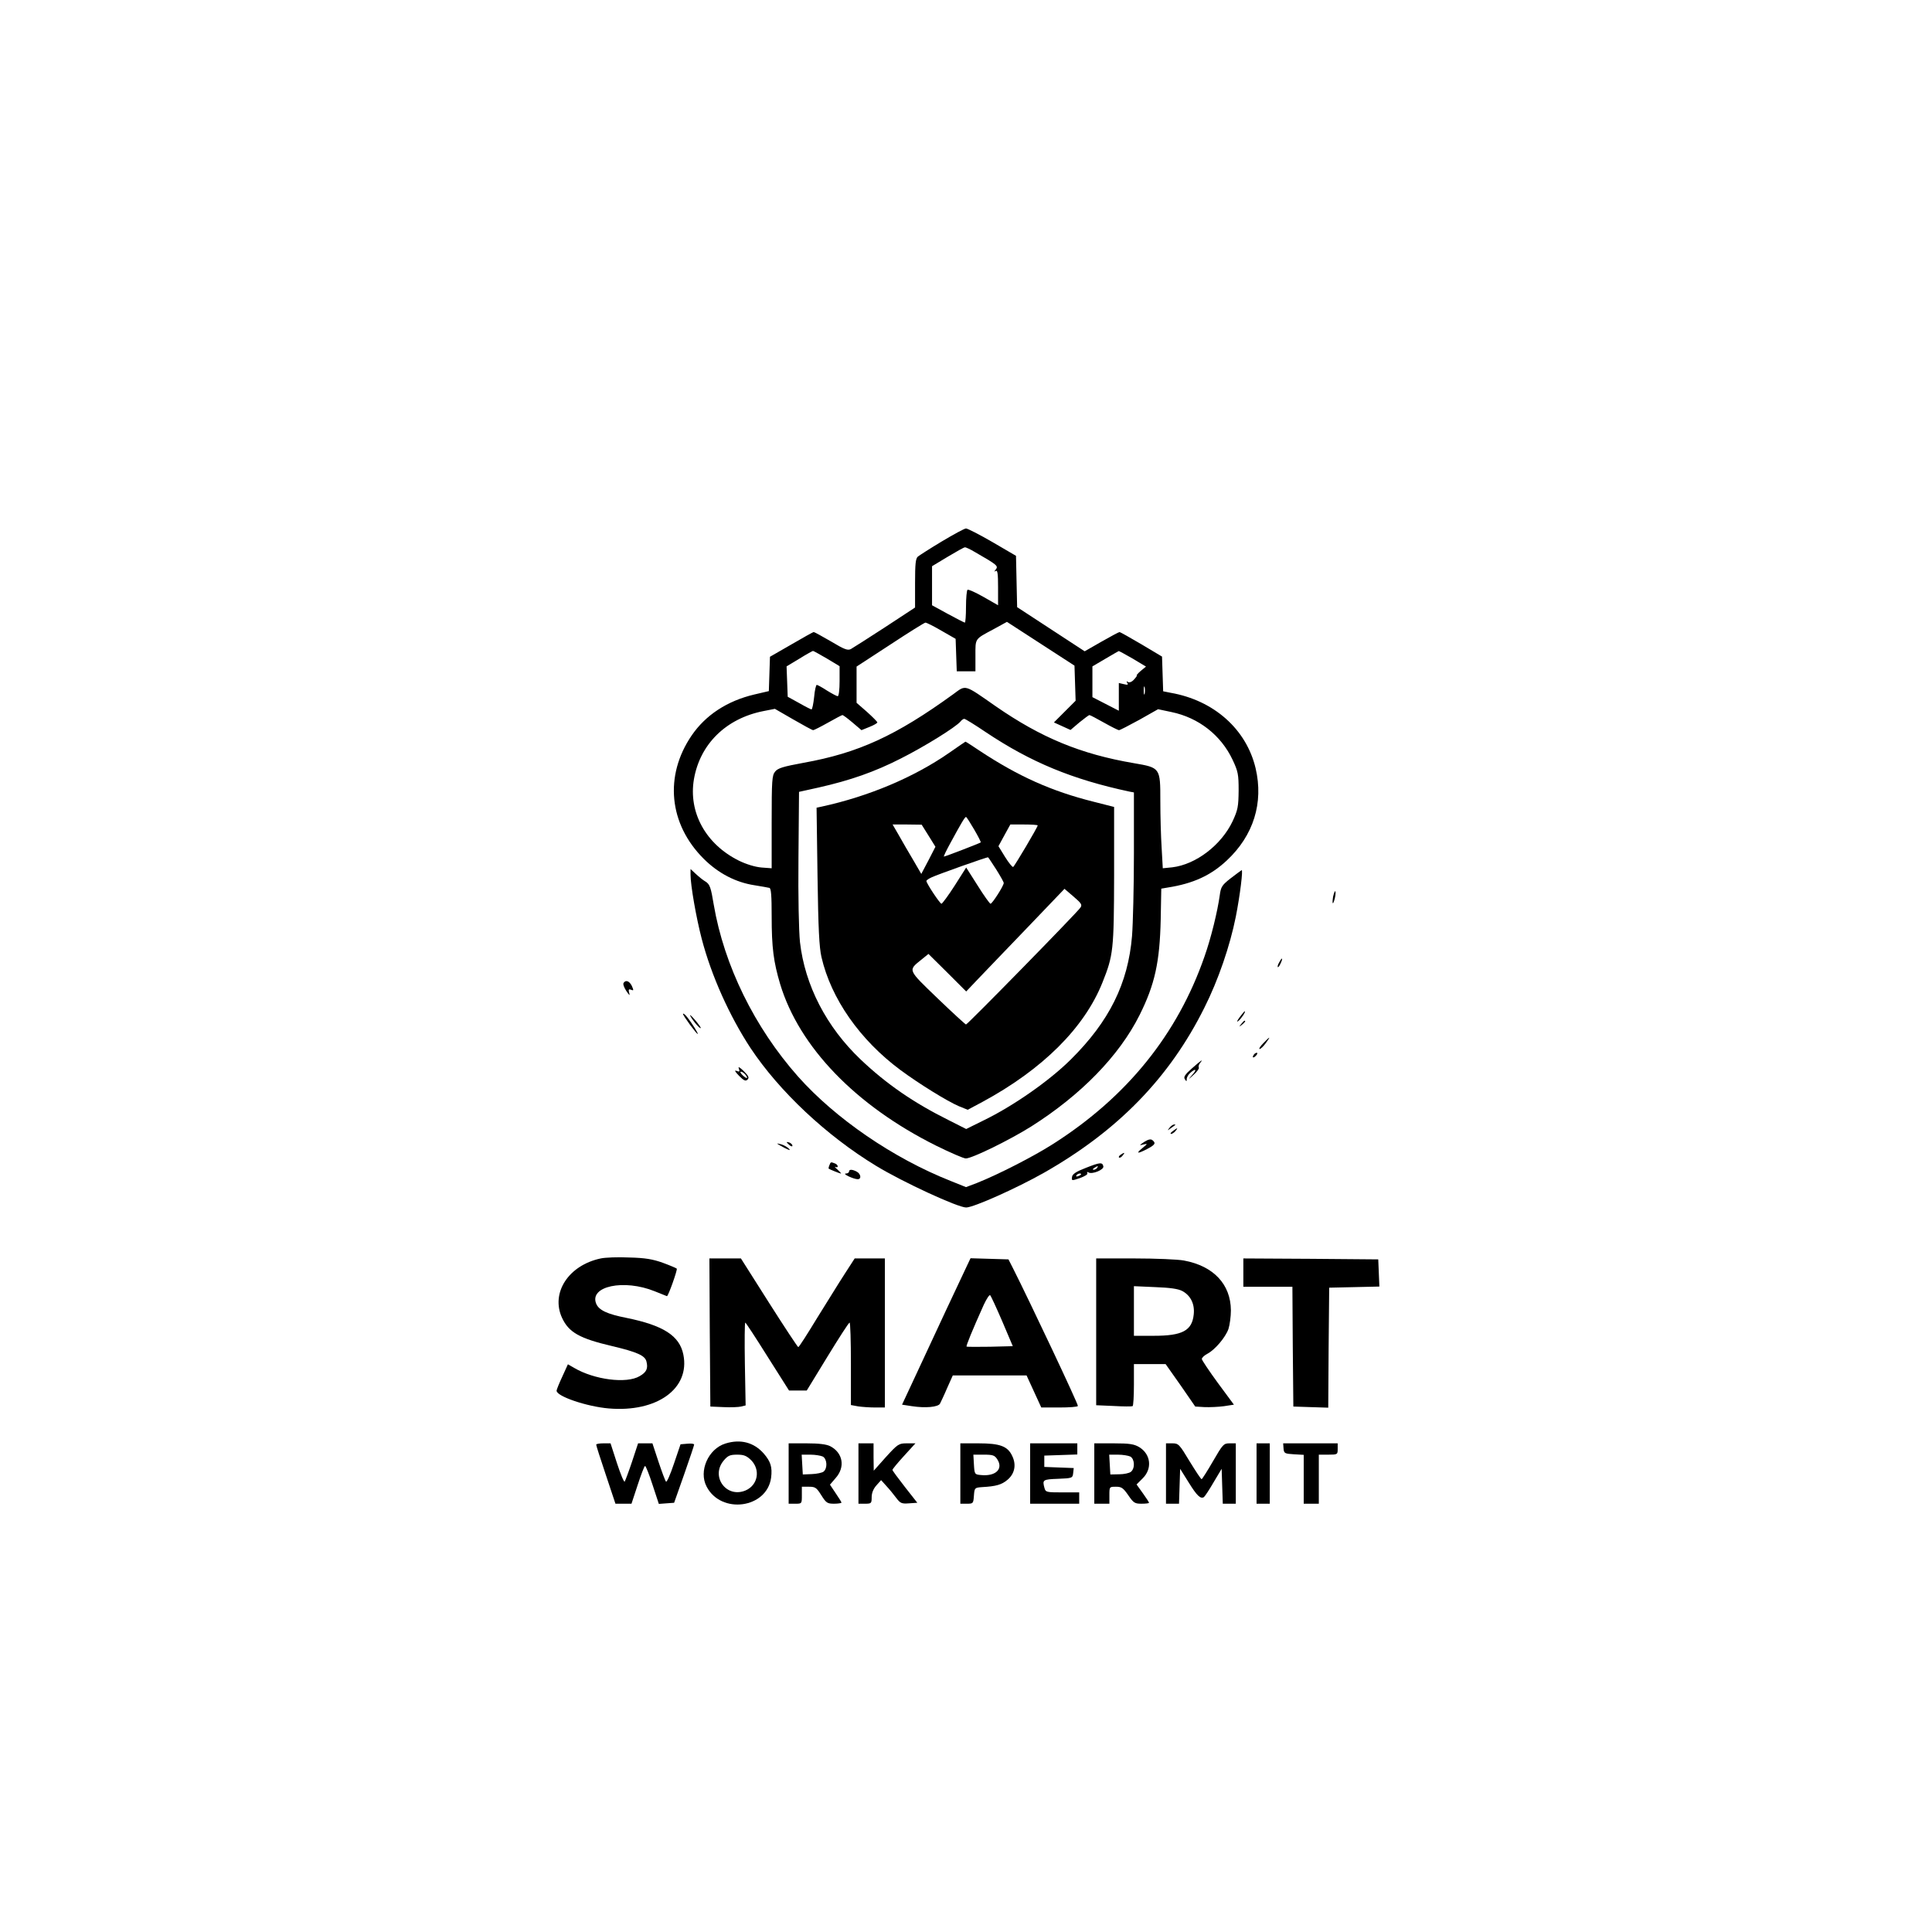
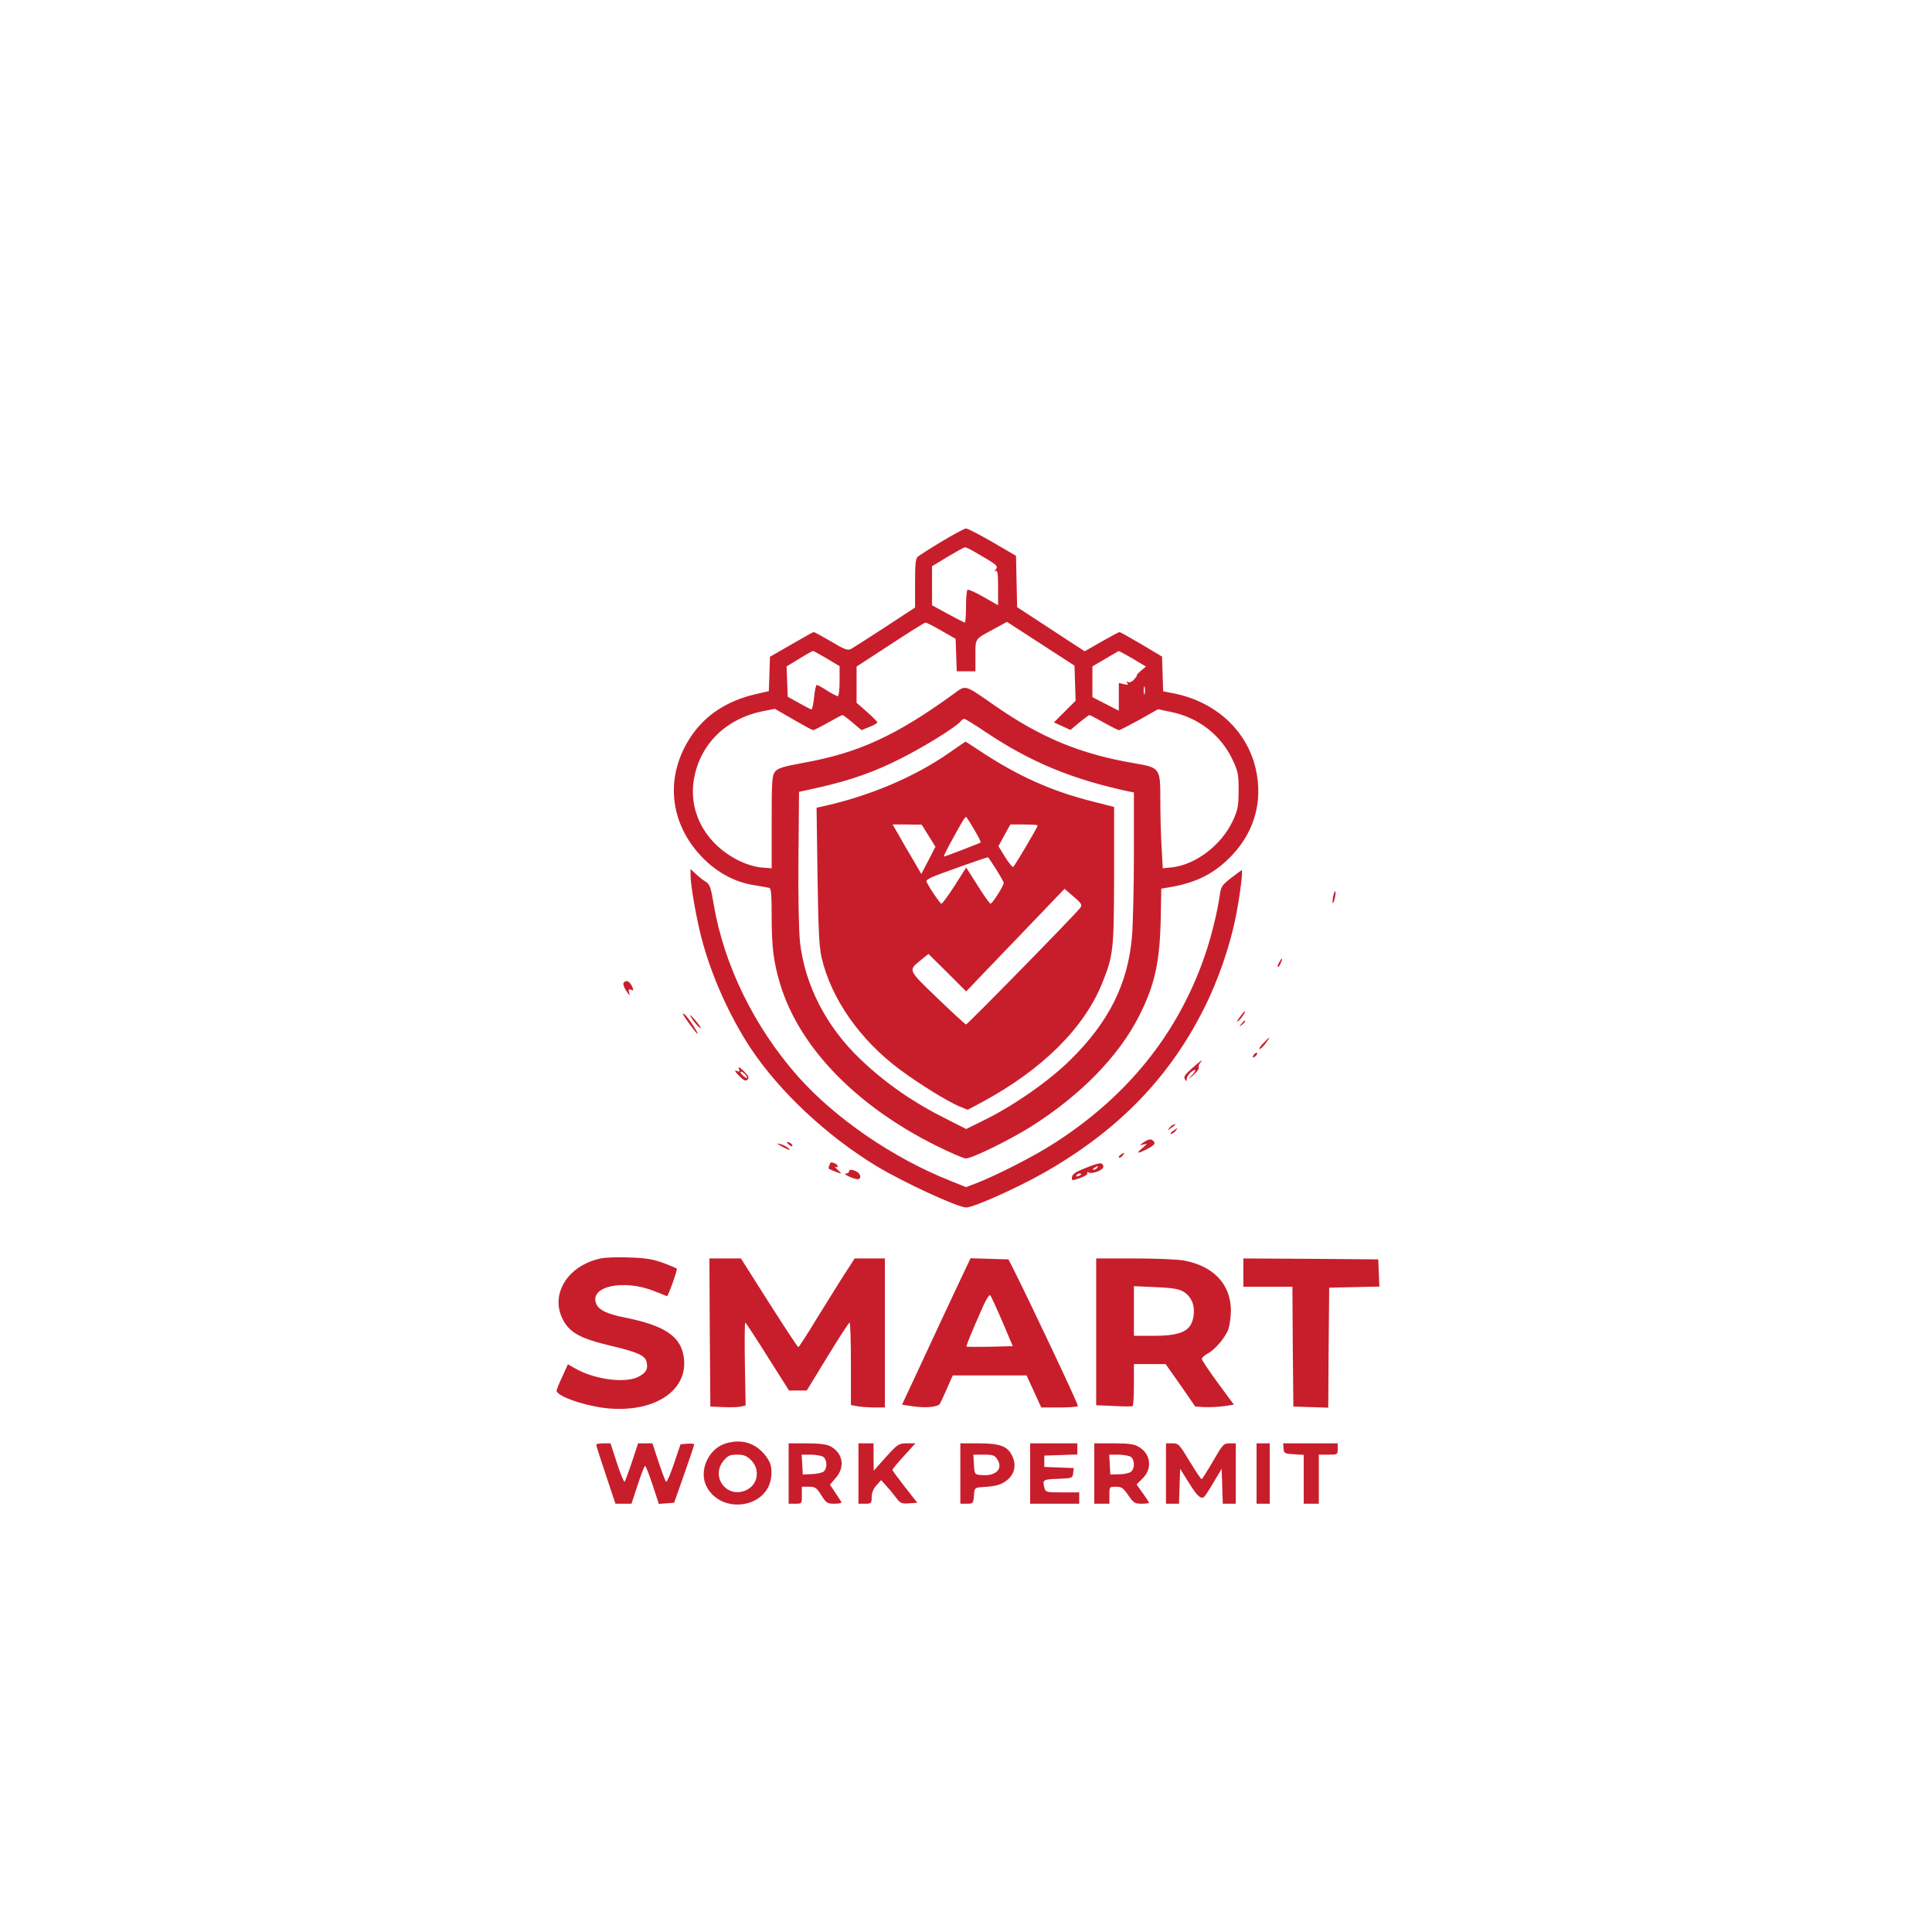
<svg xmlns="http://www.w3.org/2000/svg" version="1.0" width="1024pt" height="1024pt" viewBox="0 0 1024 1024" preserveAspectRatio="xMidYMid meet">
-   <g transform="translate(0,1024) scale(0.1,-0.1)" fill="#000000" stroke="none">
+   <g transform="translate(0,1024) scale(0.1,-0.1)" fill="#c81e2c" stroke="none">
    <path d="M4993 7371 c-62 -37 -119 -74 -128 -81 -12 -10 -15 -38 -15 -141 l0 -129 -160 -105 c-88 -57 -169 -109 -180 -115 -17 -9 -35 -2 -105 40 -47 27 -88 50 -92 50 -4 0 -57 -30 -119 -66 l-113 -65 -3 -91 -3 -91 -77 -18 c-144 -34 -258 -109 -332 -217 -146 -214 -121 -469 63 -653 78 -78 171 -126 270 -141 36 -6 72 -12 79 -14 9 -2 12 -41 12 -151 0 -166 10 -241 45 -359 101 -333 399 -643 826 -856 75 -37 146 -68 158 -68 33 0 231 97 346 169 264 167 467 375 575 591 81 162 107 281 112 507 l3 163 35 6 c134 21 228 64 313 144 141 132 195 305 152 488 -49 207 -221 360 -450 400 l-40 8 -3 92 -3 92 -109 65 c-61 36 -113 65 -116 65 -4 0 -47 -23 -96 -51 l-89 -51 -179 117 -179 117 -3 136 -3 136 -125 73 c-69 40 -132 72 -140 72 -8 0 -65 -31 -127 -68z m176 -58 c117 -67 123 -73 109 -91 -9 -11 -10 -14 0 -8 9 5 12 -14 12 -87 l0 -95 -77 44 c-42 24 -80 41 -85 38 -4 -3 -8 -43 -8 -90 0 -46 -3 -84 -6 -84 -3 0 -44 21 -90 46 l-84 46 0 103 0 104 83 50 c45 27 86 50 91 50 5 1 30 -11 55 -26z m-179 -416 l75 -43 3 -86 3 -86 49 0 50 0 0 83 c0 93 -5 86 96 140 l71 39 179 -116 179 -116 3 -93 3 -93 -57 -57 -58 -58 44 -20 44 -20 47 40 c26 21 50 39 53 39 4 0 38 -18 77 -40 39 -22 75 -40 80 -40 5 0 53 25 108 55 l99 56 71 -15 c144 -30 262 -122 324 -253 29 -62 32 -77 32 -163 -1 -86 -4 -102 -32 -163 -60 -126 -194 -229 -320 -244 l-50 -5 -6 107 c-4 60 -7 172 -7 250 0 176 0 176 -140 200 -282 48 -492 135 -733 302 -169 118 -156 114 -224 64 -305 -221 -504 -312 -794 -364 -108 -20 -136 -28 -151 -47 -16 -20 -18 -45 -18 -267 l0 -245 -54 4 c-34 3 -80 17 -119 36 -176 87 -269 256 -239 432 32 186 170 322 368 361 l61 12 97 -56 c54 -31 101 -57 106 -57 4 0 40 18 79 40 39 22 73 40 76 40 4 0 28 -18 54 -40 l47 -40 42 17 c23 9 42 20 42 24 0 4 -25 29 -55 56 l-55 48 0 96 0 96 178 116 c97 64 182 117 187 117 6 0 44 -19 85 -43z m-608 -147 l68 -41 0 -79 c0 -45 -4 -80 -10 -80 -5 0 -31 14 -57 30 -26 17 -50 30 -54 30 -4 0 -11 -29 -14 -65 -4 -36 -10 -65 -14 -65 -3 0 -33 15 -66 34 l-60 33 -3 81 -3 80 68 41 c37 23 70 41 72 41 3 0 35 -18 73 -40z m1622 -1 l70 -42 -28 -23 c-15 -13 -24 -24 -21 -24 3 0 -3 -9 -14 -21 -11 -13 -24 -18 -32 -14 -8 6 -10 4 -4 -5 6 -10 2 -11 -19 -6 l-26 6 0 -73 0 -74 -70 36 -70 36 0 81 0 82 68 40 c37 22 69 40 71 41 3 1 36 -18 75 -40z m63 -186 c-3 -10 -5 -2 -5 17 0 19 2 27 5 18 2 -10 2 -26 0 -35z m-840 -205 c237 -158 456 -249 761 -314 l22 -4 0 -323 c0 -177 -5 -374 -10 -438 -21 -252 -121 -453 -325 -655 -115 -114 -306 -247 -463 -323 l-91 -45 -93 47 c-185 92 -329 191 -466 321 -182 173 -296 394 -322 623 -6 59 -10 236 -8 447 l3 349 104 23 c168 38 297 83 436 154 125 63 291 166 316 196 6 8 15 14 20 14 5 0 57 -32 116 -72z" />
    <path d="M5031 6250 c-187 -130 -427 -231 -675 -285 l-28 -6 5 -362 c4 -280 9 -378 21 -430 51 -221 204 -439 418 -598 100 -74 249 -166 310 -192 l47 -19 77 41 c320 173 541 393 637 633 58 145 61 172 62 567 l0 364 -110 28 c-220 55 -397 134 -600 268 -42 28 -77 51 -78 50 -1 0 -40 -27 -86 -59z m132 -406 c21 -36 37 -67 35 -69 -4 -4 -188 -75 -195 -75 -3 0 13 33 35 73 57 105 76 137 82 137 3 0 22 -30 43 -66z m-241 -34 l36 -58 -37 -72 -38 -72 -43 74 c-24 40 -58 99 -76 131 l-33 57 77 0 77 -1 37 -59z m578 55 c0 -9 -122 -215 -130 -220 -4 -2 -23 21 -43 53 l-35 57 31 57 32 58 73 0 c39 0 72 -2 72 -5z m-220 -233 c22 -35 40 -67 40 -72 0 -15 -61 -110 -70 -110 -4 0 -35 43 -68 96 l-61 96 -61 -96 c-34 -53 -66 -96 -70 -96 -8 0 -80 108 -80 121 0 3 12 12 28 19 34 16 296 109 299 106 2 -1 21 -30 43 -64z m446 -203 c-19 -28 -598 -619 -606 -619 -3 0 -72 63 -151 139 -160 154 -157 147 -85 205 l37 30 100 -99 100 -100 57 60 c31 33 149 155 261 272 l203 212 48 -41 c42 -36 47 -44 36 -59z" />
    <path d="M3660 5604 c0 -56 30 -228 59 -339 51 -196 148 -411 259 -580 153 -230 402 -464 665 -624 143 -87 434 -221 478 -221 41 1 267 102 412 184 392 223 665 503 850 874 74 147 136 328 167 483 23 117 39 251 31 247 -4 -2 -29 -21 -58 -43 -46 -36 -52 -45 -58 -90 -12 -86 -46 -226 -81 -325 -143 -412 -411 -744 -802 -993 -105 -67 -291 -162 -404 -207 l-58 -22 -82 33 c-303 120 -610 330 -809 554 -230 260 -391 588 -446 910 -15 92 -21 108 -43 122 -14 8 -37 27 -52 41 l-28 26 0 -30z" />
    <path d="M7066 5489 c-3 -18 -4 -34 -2 -36 2 -3 7 10 11 27 4 17 5 34 2 36 -2 3 -7 -10 -11 -27z" />
    <path d="M6780 5139 c-7 -11 -10 -23 -7 -25 2 -2 9 7 15 21 14 30 7 33 -8 4z" />
    <path d="M3305 5030 c-4 -6 3 -25 15 -43 16 -24 20 -26 15 -10 -5 18 -3 22 10 17 14 -6 14 -3 4 20 -13 27 -33 34 -44 16z" />
    <path d="M6570 4848 c-15 -21 -17 -28 -6 -19 16 13 41 51 33 51 -2 0 -14 -15 -27 -32z" />
    <path d="M3620 4866 c0 -9 71 -106 78 -106 5 0 -31 58 -55 88 -12 15 -22 23 -23 18z" />
    <path d="M3659 4855 c14 -27 51 -69 55 -64 2 2 -12 22 -31 44 -19 22 -30 31 -24 20z" />
    <path d="M6579 4813 c-13 -16 -12 -17 4 -4 16 13 21 21 13 21 -2 0 -10 -8 -17 -17z" />
    <path d="M6695 4710 c-16 -16 -24 -30 -19 -30 6 0 20 14 32 30 13 17 21 30 19 30 -2 0 -16 -13 -32 -30z" />
    <path d="M6645 4649 c-11 -16 -1 -19 13 -3 7 8 8 14 3 14 -5 0 -13 -5 -16 -11z" />
    <path d="M6317 4577 c-36 -32 -45 -45 -37 -57 8 -13 10 -13 10 1 0 9 8 23 18 32 30 27 38 19 11 -10 -24 -28 -23 -28 8 1 18 16 30 33 27 38 -3 5 0 15 6 23 21 26 7 16 -43 -28z" />
    <path d="M3916 4576 c6 -16 4 -18 -12 -12 -13 5 -9 -3 13 -26 26 -26 35 -30 45 -20 10 10 6 19 -20 45 -23 22 -31 26 -26 13z m34 -31 c19 -23 8 -25 -14 -4 -11 11 -15 19 -9 19 6 0 16 -7 23 -15z" />
    <path d="M6199 4263 c-13 -17 -13 -17 6 -3 11 8 22 16 24 17 2 2 0 3 -6 3 -6 0 -17 -8 -24 -17z" />
    <path d="M6216 4245 c-11 -8 -15 -15 -9 -15 6 0 16 7 23 15 16 19 11 19 -14 0z" />
    <path d="M6065 4188 c-28 -19 -28 -20 -5 -14 24 5 24 5 -5 -19 -37 -30 -27 -32 25 -5 42 22 48 31 28 47 -9 7 -22 4 -43 -9z" />
    <path d="M4170 4186 c0 -2 7 -9 15 -16 9 -7 15 -8 15 -2 0 5 -7 12 -15 16 -8 3 -15 4 -15 2z" />
    <path d="M4120 4178 c3 -3 21 -13 40 -23 27 -13 32 -14 20 -2 -8 8 -26 18 -40 22 -14 4 -23 5 -20 3z" />
    <path d="M5940 4120 c-8 -5 -12 -12 -9 -15 4 -3 12 1 19 10 14 17 11 19 -10 5z" />
    <path d="M4396 4064 c-4 -9 -5 -18 -4 -18 11 -7 60 -26 65 -26 3 0 -5 9 -18 21 -13 11 -18 18 -11 14 6 -3 12 -2 12 3 0 6 -7 13 -16 16 -21 8 -21 8 -28 -10z" />
    <path d="M5755 4050 c-52 -20 -71 -33 -73 -48 -3 -21 -2 -21 42 -6 27 10 43 20 39 26 -3 7 -1 8 6 4 19 -12 83 14 79 32 -5 23 -17 22 -93 -8z m60 0 c-3 -5 -12 -10 -18 -10 -7 0 -6 4 3 10 19 12 23 12 15 0z m-85 -34 c0 -2 -7 -7 -16 -10 -8 -3 -12 -2 -9 4 6 10 25 14 25 6z" />
    <path d="M4500 4030 c0 -5 -8 -10 -17 -10 -21 -1 42 -30 63 -30 21 0 17 28 -5 40 -25 13 -41 13 -41 0z" />
    <path d="M3184 3570 c-171 -36 -266 -183 -205 -315 36 -77 92 -109 267 -150 131 -31 172 -50 180 -80 10 -38 1 -58 -36 -79 -69 -41 -240 -19 -347 44 l-33 19 -30 -66 c-17 -36 -30 -69 -30 -74 0 -30 160 -84 276 -94 256 -22 432 105 396 285 -20 100 -105 155 -302 195 -102 20 -146 41 -160 75 -38 93 147 132 310 66 35 -14 64 -26 65 -26 7 0 57 141 52 146 -3 3 -36 17 -74 31 -53 19 -93 26 -178 28 -60 3 -129 0 -151 -5z" />
    <path d="M3762 3178 l3 -393 70 -3 c38 -2 80 0 93 3 l24 6 -4 219 c-2 121 -1 220 2 220 3 0 56 -81 118 -180 l114 -180 47 0 47 0 110 180 c60 98 112 179 117 180 4 0 7 -98 7 -219 l0 -218 38 -7 c20 -3 61 -6 90 -6 l52 0 0 395 0 395 -80 0 -80 0 -53 -82 c-30 -46 -95 -152 -147 -235 -51 -84 -95 -153 -99 -153 -3 0 -73 106 -155 235 l-149 235 -84 0 -83 0 2 -392z" />
    <path d="M5126 3533 c-10 -21 -60 -128 -112 -238 -51 -110 -124 -267 -163 -350 l-70 -150 52 -8 c72 -11 138 -5 149 13 4 8 22 45 38 83 l30 67 196 0 195 0 39 -85 39 -85 95 0 c52 0 97 3 99 8 4 6 -256 556 -345 732 l-23 45 -100 3 -101 3 -18 -38z m186 -296 l56 -132 -120 -3 c-66 -1 -122 -1 -125 1 -3 4 29 83 91 221 15 32 30 55 34 51 4 -3 33 -66 64 -138z" />
    <path d="M5810 3181 l0 -389 93 -4 c50 -3 95 -3 100 -1 4 2 7 53 7 114 l0 109 84 0 84 0 79 -112 78 -113 50 -3 c28 -1 74 1 103 5 l52 8 -85 115 c-46 63 -85 121 -85 127 0 7 13 19 28 27 41 21 97 87 113 132 7 22 13 66 13 99 -1 138 -92 235 -249 264 -32 6 -150 11 -262 11 l-203 0 0 -389z m457 216 c44 -24 66 -69 60 -124 -9 -86 -60 -113 -212 -113 l-105 0 0 131 0 132 113 -5 c79 -3 122 -9 144 -21z" />
    <path d="M6590 3495 l0 -75 130 0 130 0 2 -317 3 -318 92 -3 93 -3 2 318 3 318 133 3 133 3 -3 72 -3 72 -357 3 -358 2 0 -75z" />
    <path d="M3845 2589 c-91 -28 -143 -146 -100 -228 77 -149 320 -116 342 47 7 56 -2 85 -39 128 -52 59 -123 78 -203 53z m136 -88 c51 -52 36 -133 -30 -161 -102 -42 -186 75 -115 159 22 26 33 31 71 31 36 0 50 -6 74 -29z" />
    <path d="M3160 2583 c0 -5 23 -77 51 -160 l51 -153 42 0 43 0 33 100 c18 55 35 100 39 100 4 0 22 -45 40 -101 l33 -100 40 3 41 3 53 150 c29 83 53 154 53 158 1 5 -16 7 -36 5 l-36 -3 -35 -103 c-19 -57 -38 -100 -42 -95 -4 4 -22 52 -40 106 l-32 97 -38 0 -38 0 -32 -97 c-18 -54 -36 -101 -39 -106 -4 -4 -22 40 -41 98 l-34 105 -38 0 c-21 0 -38 -3 -38 -7z" />
    <path d="M4180 2430 l0 -160 35 0 c35 0 35 0 35 45 l0 45 38 0 c33 0 40 -5 65 -45 26 -41 32 -45 68 -45 21 0 39 3 39 6 0 3 -14 25 -31 50 l-30 45 30 35 c52 58 39 134 -29 169 -20 10 -59 15 -125 15 l-95 0 0 -160z m181 90 c23 -13 26 -62 4 -80 -8 -6 -36 -12 -62 -13 l-48 -2 -3 53 -3 52 46 0 c26 0 55 -5 66 -10z" />
    <path d="M4550 2430 l0 -160 35 0 c33 0 35 2 35 34 0 23 9 45 25 63 l25 28 27 -30 c16 -17 39 -45 53 -64 22 -29 29 -32 68 -29 l44 3 -66 84 c-36 46 -66 87 -66 90 0 4 27 37 61 74 l61 67 -45 0 c-43 0 -48 -3 -111 -72 l-65 -73 -1 73 0 72 -40 0 -40 0 0 -160z" />
    <path d="M5090 2430 l0 -160 34 0 c34 0 35 1 38 43 3 41 4 42 43 45 75 4 104 13 134 38 39 32 49 80 26 127 -24 52 -65 67 -179 67 l-96 0 0 -160z m196 75 c33 -51 -9 -91 -87 -83 -33 3 -34 4 -37 56 l-3 52 55 0 c48 0 58 -3 72 -25z" />
    <path d="M5460 2430 l0 -160 130 0 130 0 0 30 0 30 -89 0 c-84 0 -89 1 -95 23 -12 44 -9 46 72 49 75 3 77 4 80 30 l3 27 -78 3 -78 3 0 30 0 30 88 3 87 3 0 29 0 30 -125 0 -125 0 0 -160z" />
    <path d="M5800 2430 l0 -160 40 0 40 0 0 45 c0 45 0 45 35 45 29 0 38 -6 65 -45 28 -41 35 -45 70 -45 22 0 40 2 40 5 0 3 -15 26 -33 51 l-33 46 33 33 c51 51 43 127 -19 165 -27 16 -51 20 -135 20 l-103 0 0 -160z m191 90 c23 -13 26 -62 3 -81 -9 -7 -37 -13 -62 -13 l-47 -1 -3 53 -3 52 46 0 c26 0 55 -5 66 -10z" />
    <path d="M6180 2430 l0 -160 35 0 34 0 3 93 3 92 45 -72 c44 -71 63 -89 81 -78 5 4 28 38 51 78 l43 72 3 -93 3 -92 34 0 35 0 0 160 0 160 -33 0 c-31 0 -36 -5 -88 -95 -30 -52 -57 -94 -60 -95 -4 0 -32 43 -64 95 -54 90 -59 95 -91 95 l-34 0 0 -160z" />
    <path d="M6660 2430 l0 -160 35 0 35 0 0 160 0 160 -35 0 -35 0 0 -160z" />
    <path d="M6803 2563 c2 -26 6 -28 55 -31 l52 -3 0 -130 0 -129 40 0 40 0 0 130 0 130 50 0 c49 0 50 1 50 30 l0 30 -144 0 -145 0 2 -27z" />
  </g>
</svg>
